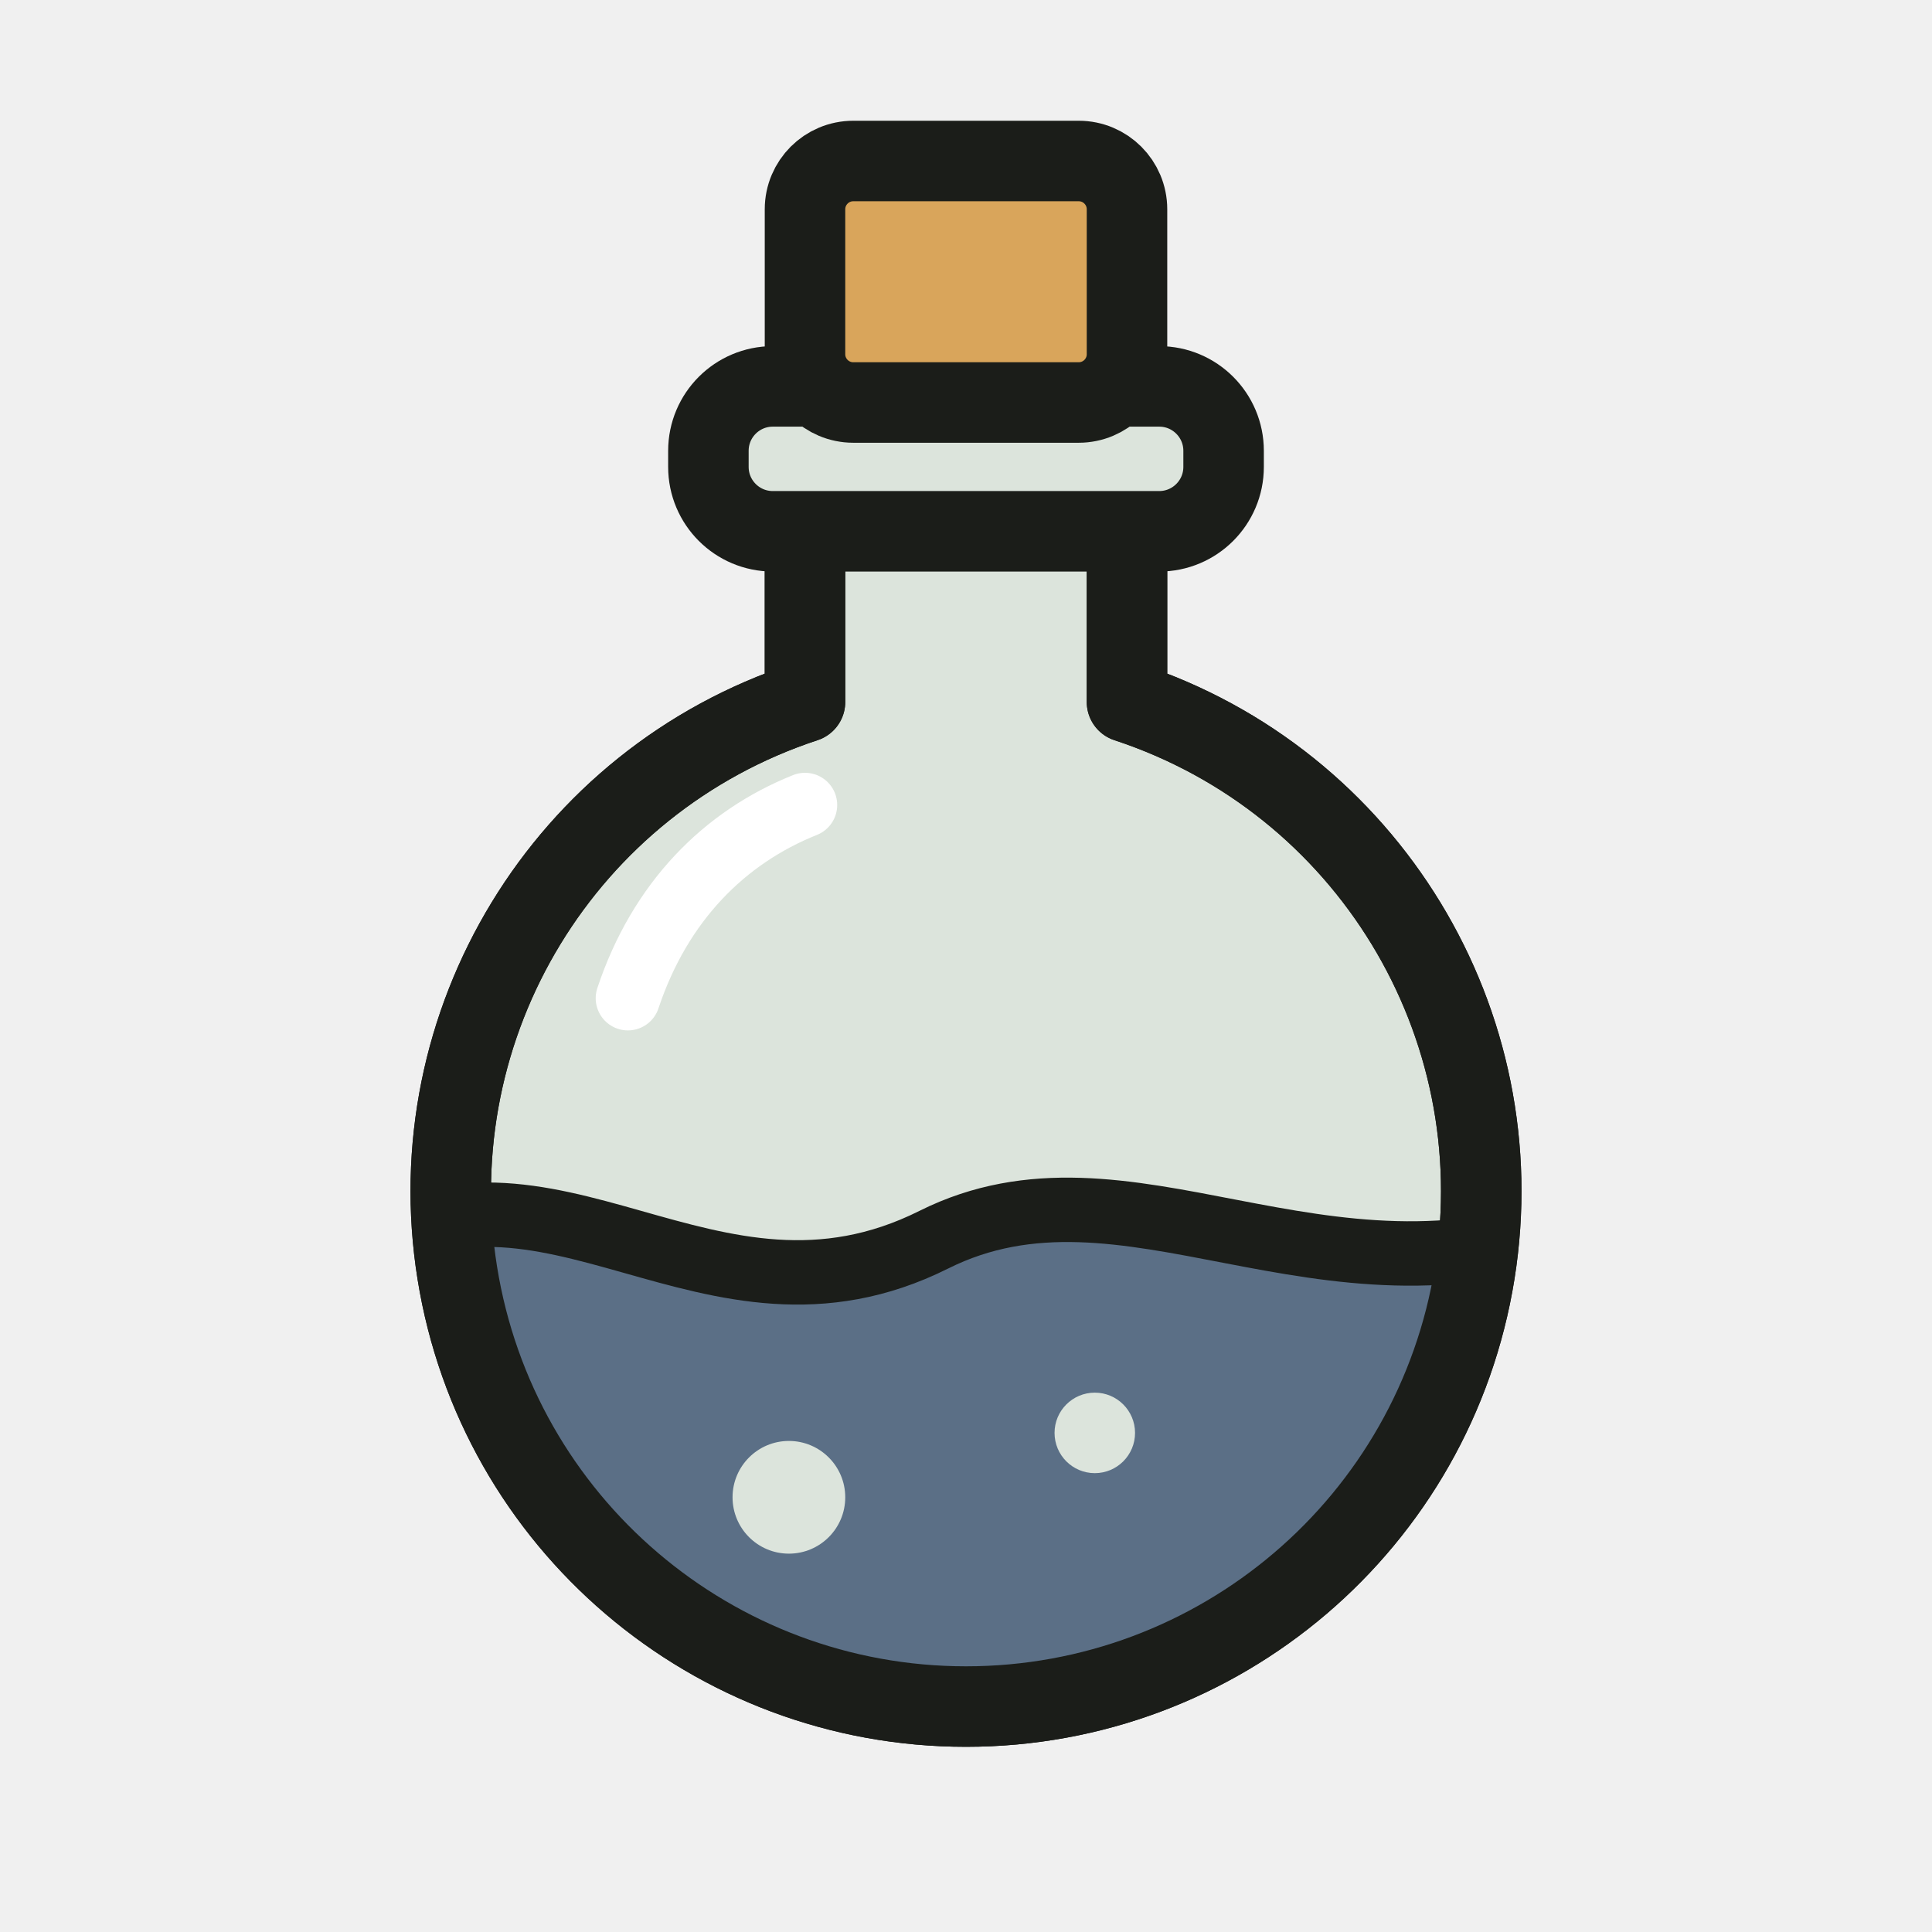
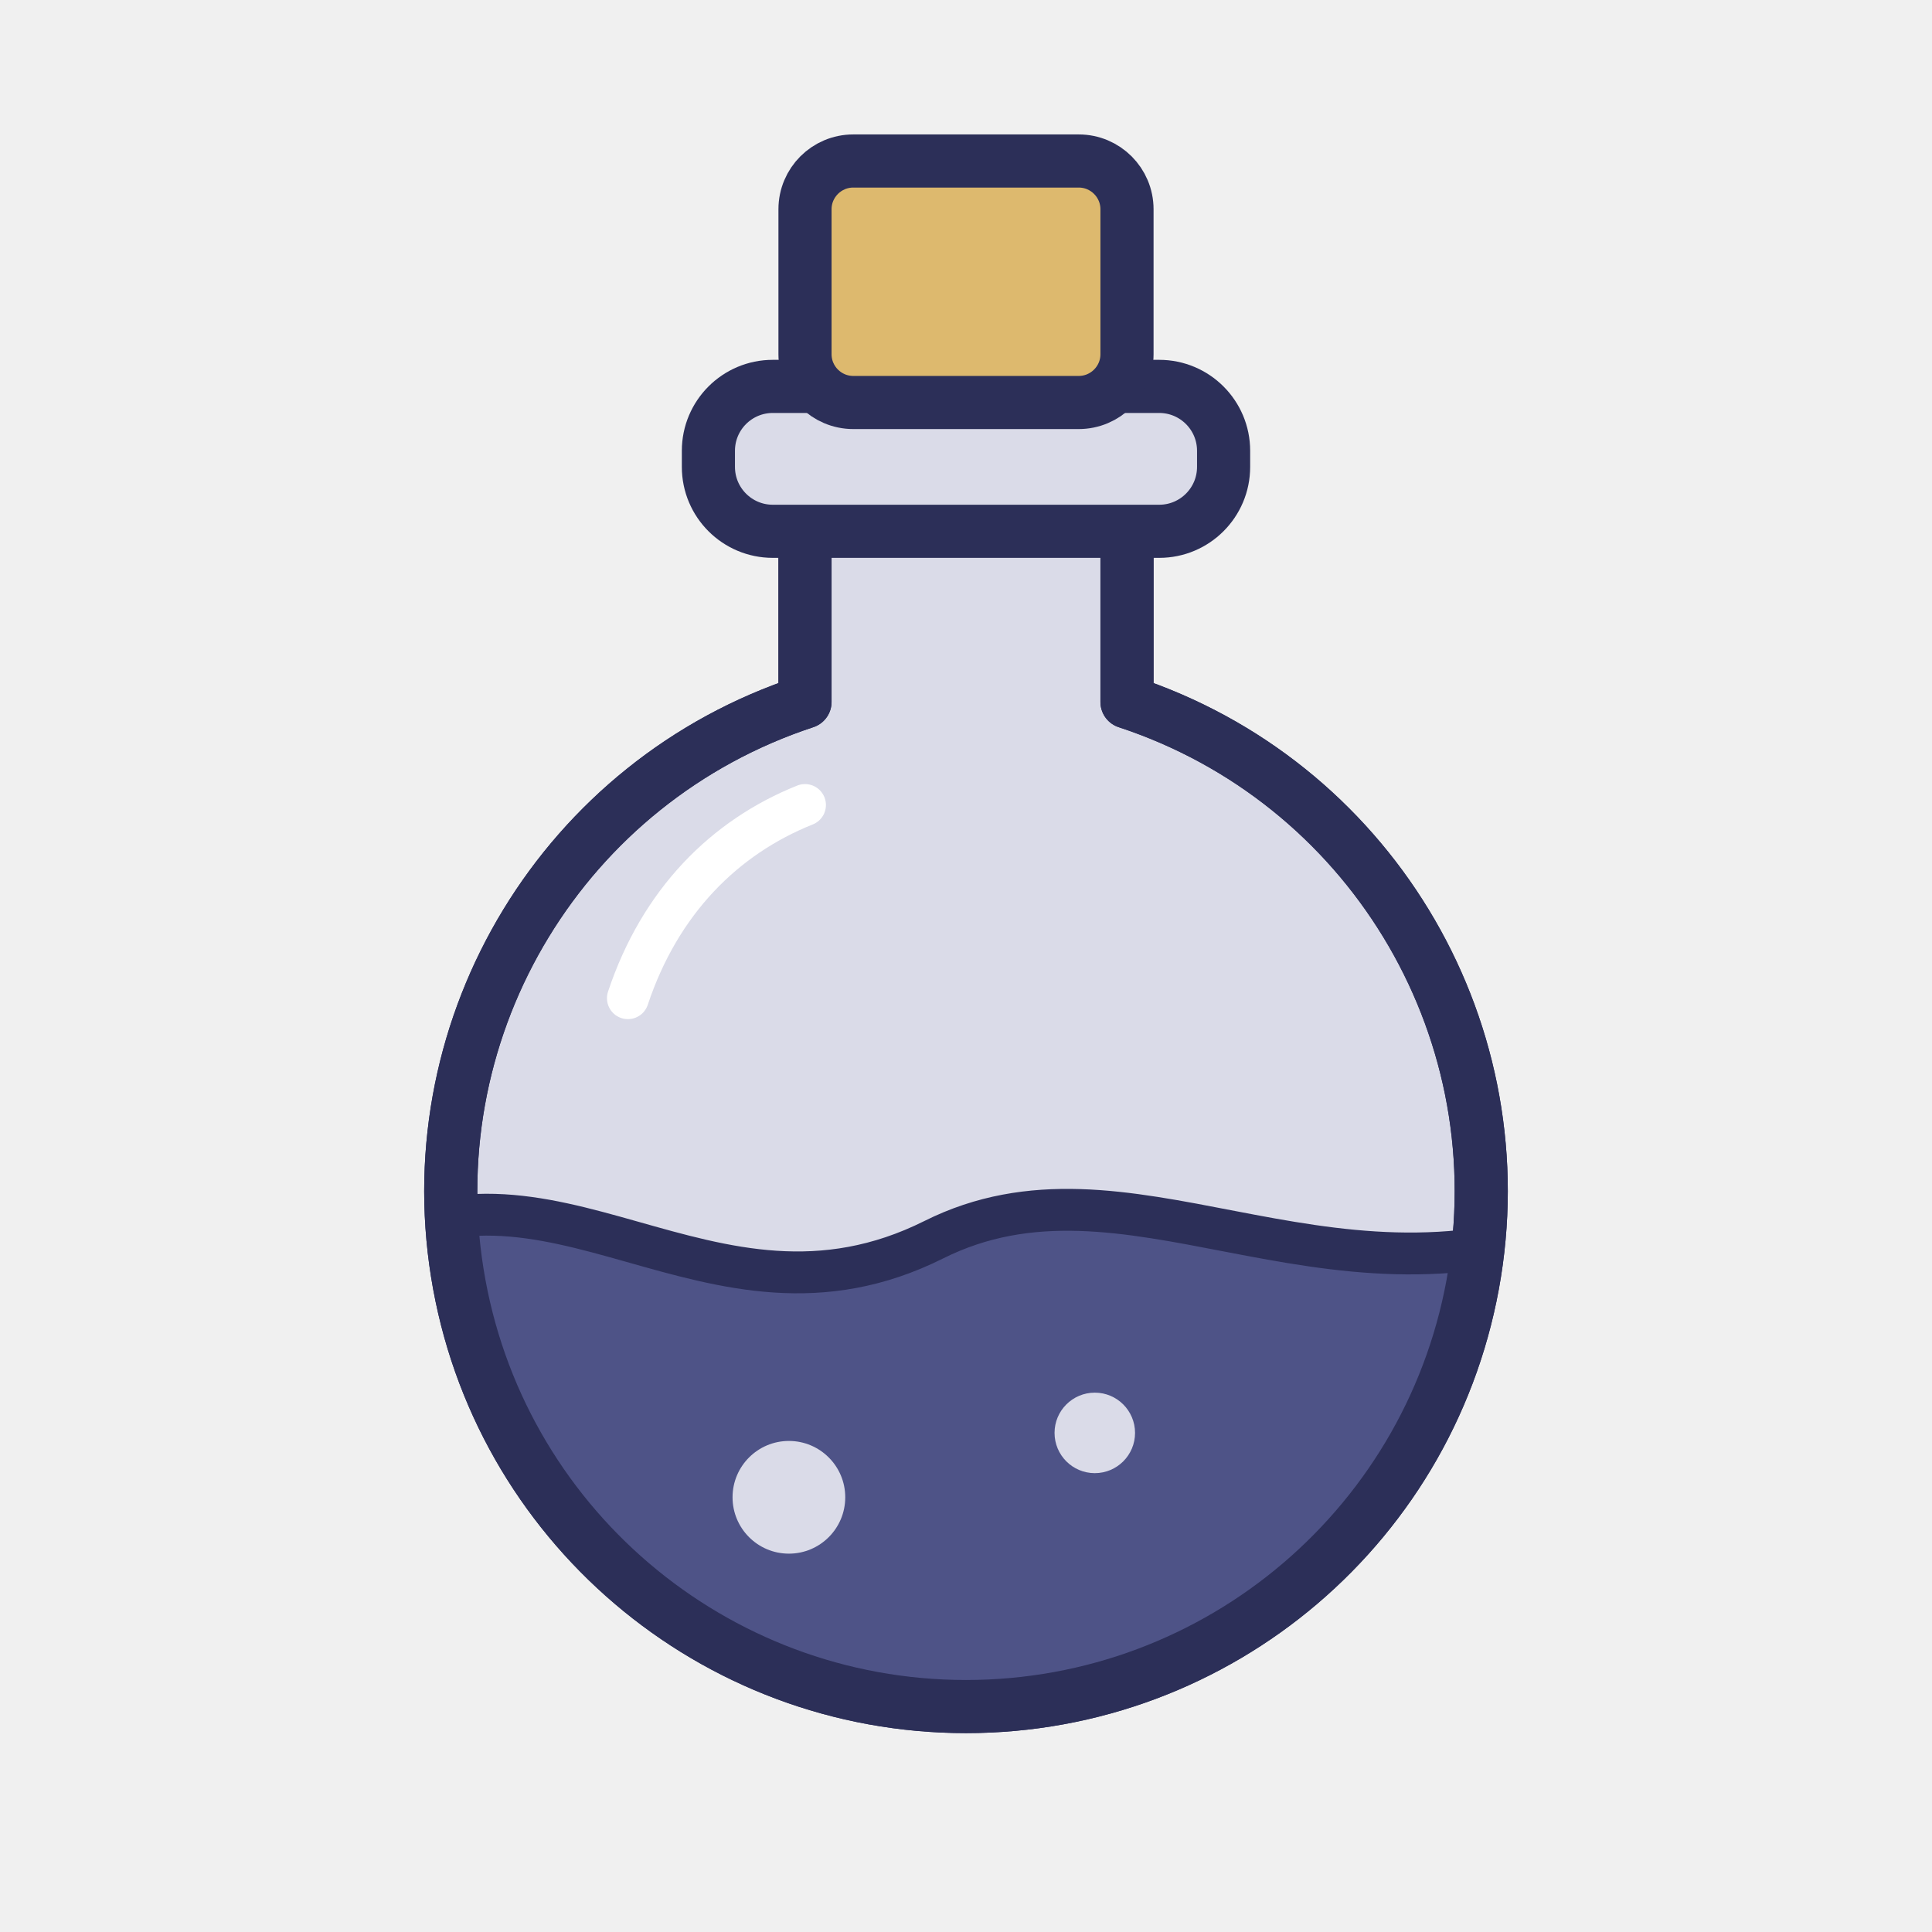
<svg xmlns="http://www.w3.org/2000/svg" viewBox="0 0 120 120">
  <defs>
    <clipPath id="flask">
      <path d="M50 30 V43.6 A32 32 0 1 0 70 43.6 V30 Z" />
    </clipPath>
  </defs>
-   <g stroke="#1B1D19" stroke-width="5" stroke-linejoin="round" stroke-linecap="round">
-     <path d="M50 30 V43.6 A32 32 0 1 0 70 43.6 V30 Z" fill="#DCE4DC" />
-     <path clip-path="url(#flask)" d="M22 78 C34 70 44 84 58 77 C70 71 82 82 98 76 V114 H22 Z" fill="#5B6F86" stroke-width="4" />
-     <circle cx="49" cy="93" r="3.5" fill="#DCE4DC" stroke="none" />
-     <circle cx="68" cy="89" r="2.5" fill="#DCE4DC" stroke="none" />
-     <path d="M39 62 C41 56 45 52 50 50" stroke="#FFFFFF" stroke-width="4" fill="none" />
+   <g stroke="#2C2F58" stroke-width="3.3" stroke-linejoin="round" stroke-linecap="round">
+     <path d="M50 30 V43.6 A32 32 0 1 0 70 43.6 V30 Z" fill="#DADBE8" />
+     <path clip-path="url(#flask)" d="M22 78 C34 70 44 84 58 77 C70 71 82 82 98 76 V114 H22 Z" fill="#4E5387" stroke-width="2.6" />
+     <circle cx="49" cy="93" r="3.5" fill="#DADBE8" stroke="none" />
+     <circle cx="68" cy="89" r="2.5" fill="#DADBE8" stroke="none" />
+     <path d="M39 62 C41 56 45 52 50 50" stroke="#FFFFFF" stroke-width="2.6" fill="none" />
    <path d="M50 30 V43.6 A32 32 0 1 0 70 43.6 V30 Z" fill="none" />
-     <rect x="44" y="24" width="32" height="9" rx="4" fill="#DCE4DC" />
-     <rect x="50" y="10" width="20" height="15" rx="3" fill="#D9A55B" />
+     <rect x="44" y="24" width="32" height="9" rx="4" fill="#DADBE8" />
+     <rect x="50" y="10" width="20" height="15" rx="3" fill="#DDB96E" />
  </g>
</svg>
